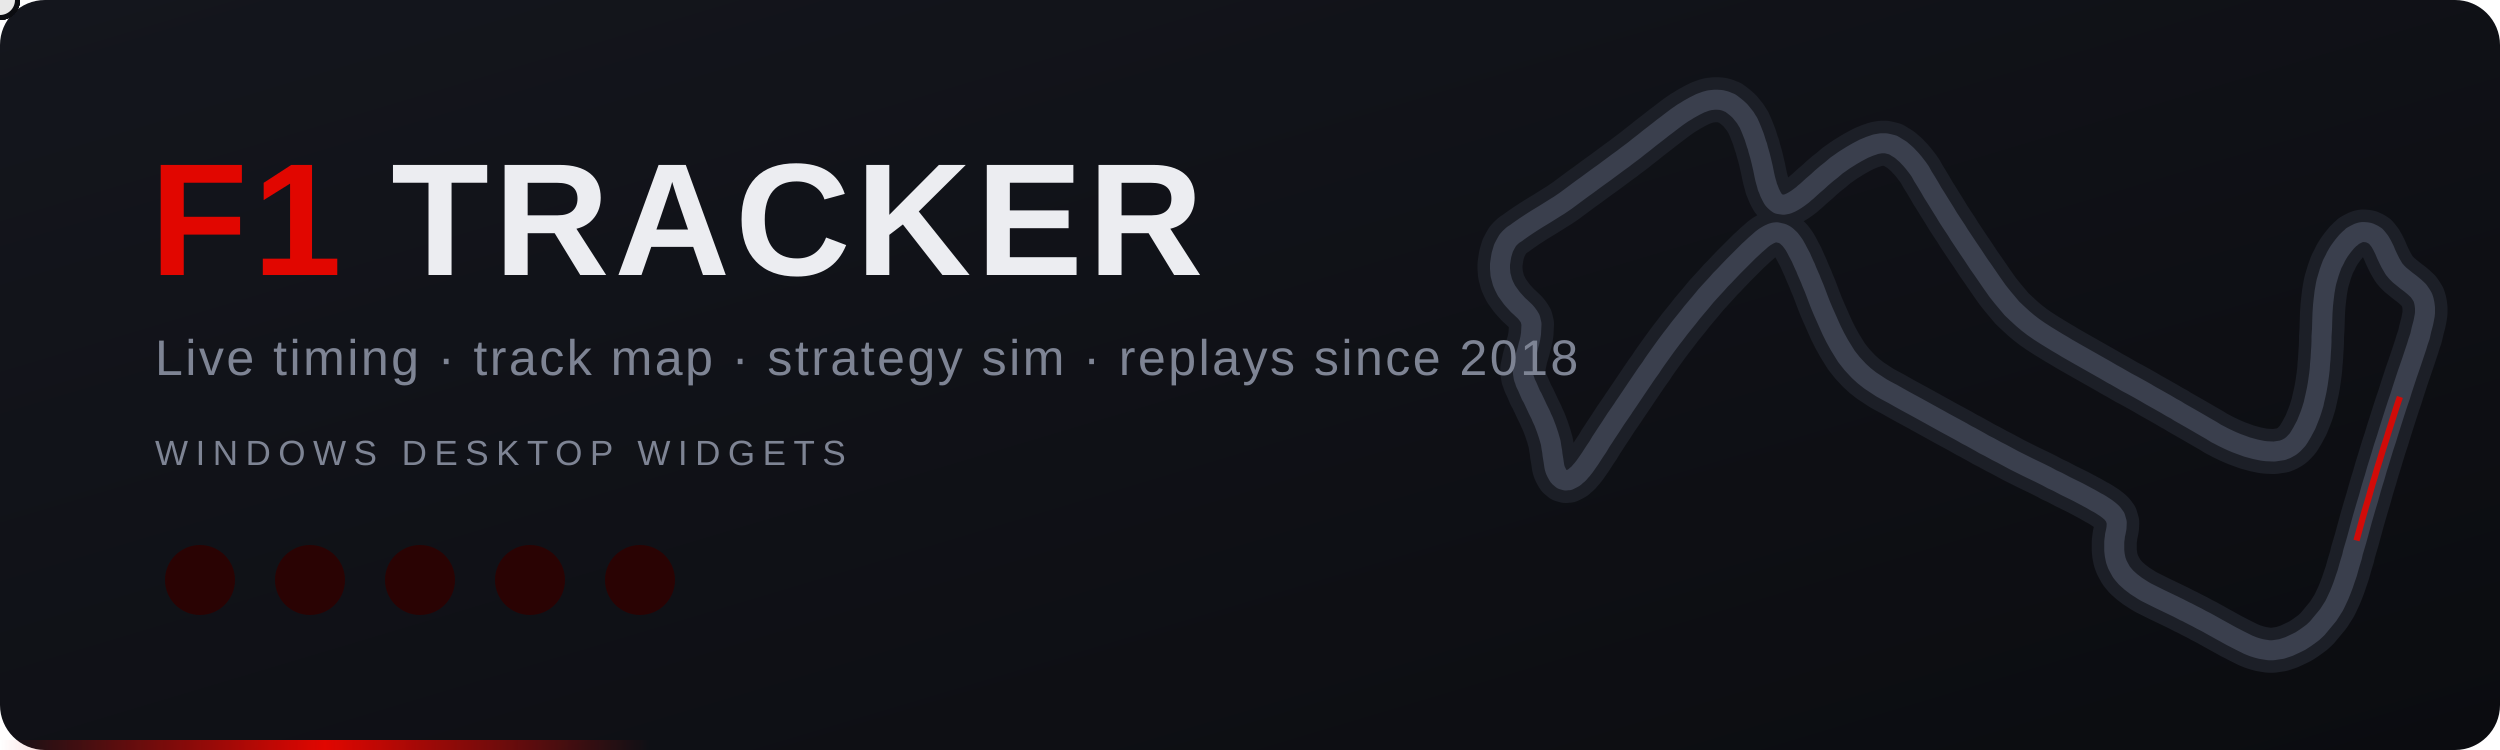
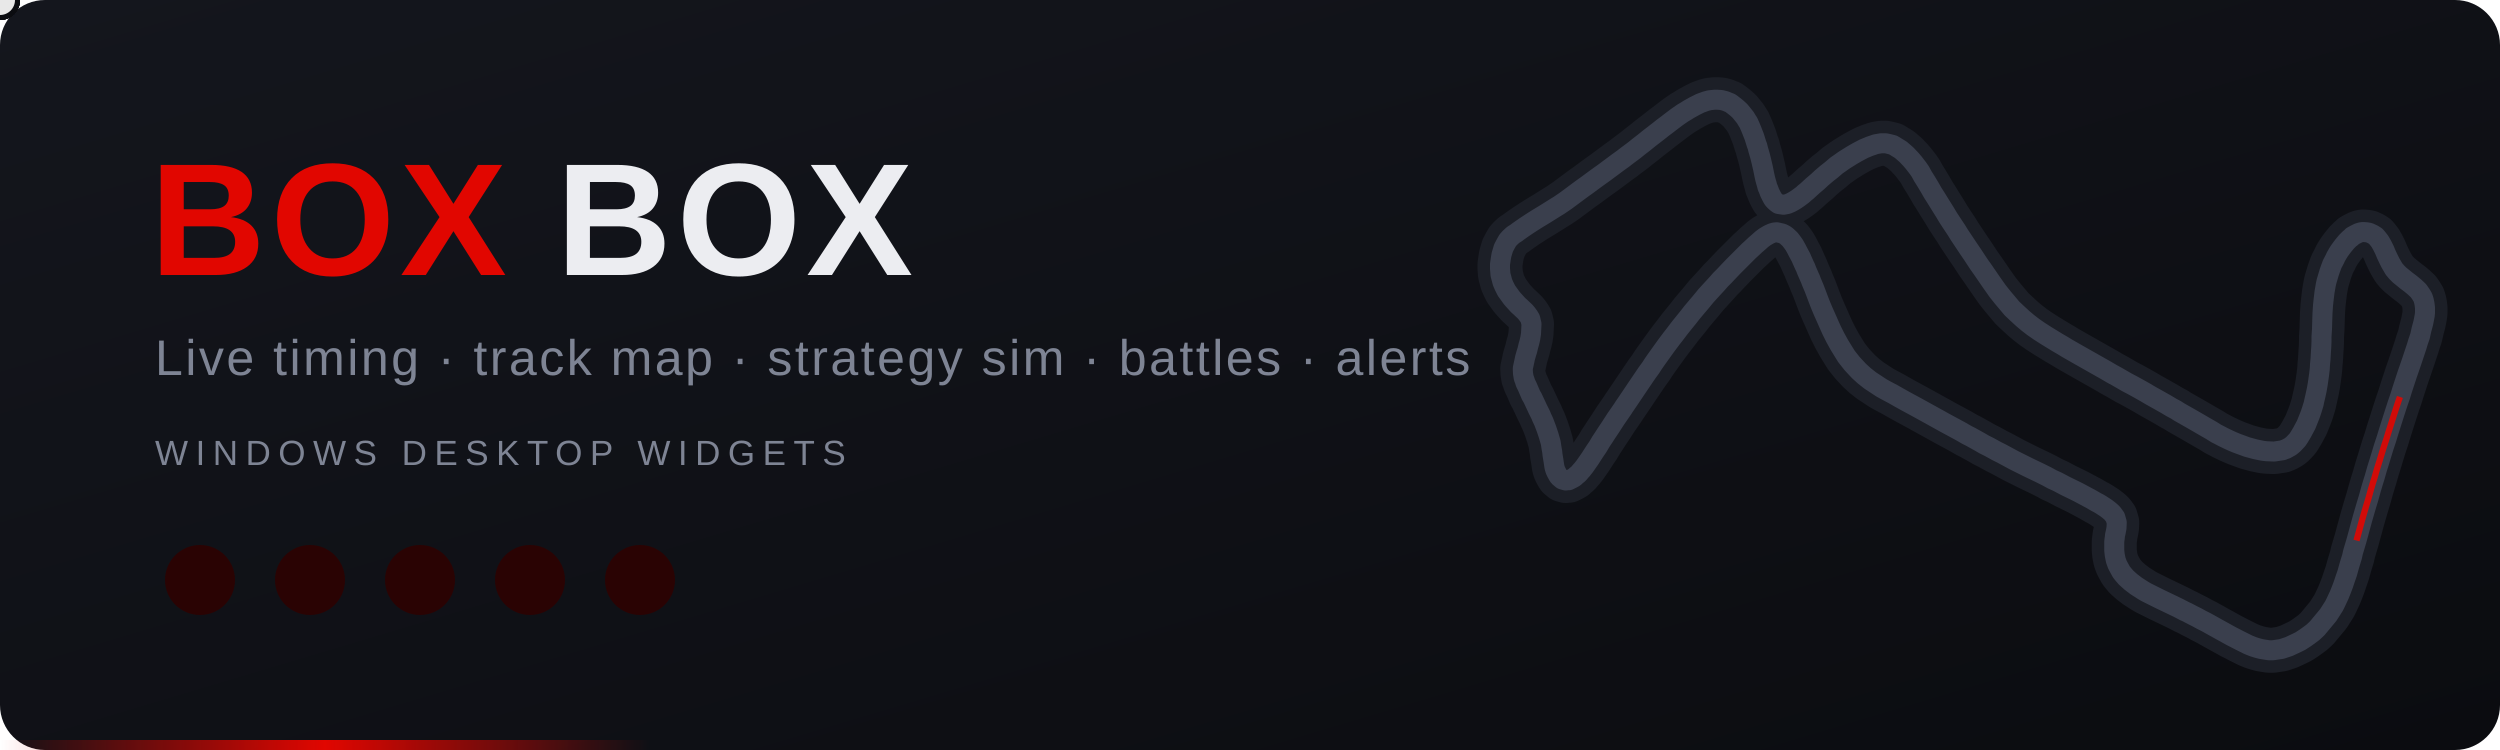
<svg xmlns="http://www.w3.org/2000/svg" viewBox="0 0 1000 300" width="1000" height="300" font-family="Bahnschrift, 'Segoe UI', Arial, sans-serif">
  <defs>
    <linearGradient id="bg" x1="0" y1="0" x2="1" y2="1">
      <stop offset="0" stop-color="#14161D" />
      <stop offset="1" stop-color="#0B0C10" />
    </linearGradient>
    <linearGradient id="sweep" x1="0" x2="1">
      <stop offset="0" stop-color="#E10600" stop-opacity="0" />
      <stop offset=".5" stop-color="#E10600" />
      <stop offset="1" stop-color="#E10600" stop-opacity="0" />
    </linearGradient>
    <path id="track" d="M942.6,216.2 L945.0,207.4 L946.4,202.6 L947.4,199.3 L948.4,195.7 L949.2,193.0 L949.8,191.1 L950.8,187.6 L951.8,184.4 L952.8,181.1 L953.5,178.8 L954.6,175.5 L955.2,173.5 L955.7,171.9 L957.7,165.6 L958.9,161.9 L959.1,161.3 L960.0,158.7 L960.9,155.8 L962.9,149.7 L963.6,147.7 L964.6,144.8 L965.6,141.8 L966.7,138.5 L967.2,136.8 L968.0,134.5 L968.6,131.8 L969.3,129.2 L969.6,127.7 L969.9,126.1 L970.0,125.0 L970.0,123.3 L970.0,123.1 L969.8,121.5 L969.5,120.1 L969.1,118.9 L968.3,117.6 L967.4,116.3 L965.8,114.8 L964.6,113.8 L964.1,113.4 L962.5,112.2 L959.8,110.0 L958.7,108.9 L957.6,107.6 L956.2,105.2 L955.4,103.6 L954.5,101.7 L953.8,100.0 L952.8,98.0 L952.1,96.8 L952.0,96.6 L950.9,95.2 L950.3,94.5 L949.2,93.8 L947.7,93.1 L946.6,92.9 L945.2,92.8 L944.4,92.9 L943.4,93.2 L942.0,93.9 L940.9,94.5 L940.6,94.9 L939.8,95.5 L938.6,96.7 L937.2,98.4 L936.6,99.2 L935.8,100.3 L935.1,101.4 L934.3,102.8 L934.0,103.5 L932.9,105.6 L932.3,107.2 L931.7,108.9 L930.6,112.6 L930.3,114.0 L929.8,116.9 L929.6,118.6 L929.4,120.3 L929.2,122.2 L929.0,125.2 L928.9,128.2 L928.8,131.6 L928.6,134.7 L928.6,136.6 L928.5,139.0 L928.4,140.3 L928.2,143.8 L928.0,145.8 L927.9,147.6 L927.6,150.1 L927.1,153.6 L926.7,155.9 L926.2,158.2 L925.6,160.8 L925.5,161.4 L924.7,164.0 L924.2,165.5 L923.7,166.8 L922.5,169.8 L922.3,170.2 L920.8,173.0 L919.6,175.0 L919.0,175.9 L917.3,177.7 L916.2,178.6 L914.4,179.6 L913.5,179.9 L913.1,180.1 L909.8,180.6 L909.1,180.6 L906.9,180.5 L906.7,180.5 L905.0,180.3 L902.1,179.7 L899.9,179.1 L898.8,178.8 L895.8,177.7 L894.7,177.3 L892.8,176.5 L891.7,176.0 L889.4,174.9 L887.5,173.9 L886.5,173.4 L884.6,172.2 L881.8,170.6 L879.4,169.2 L876.1,167.3 L871.7,164.8 L870.3,163.9 L868.6,163.0 L866.6,161.8 L863.6,160.1 L860.2,158.2 L858.0,156.9 L855.7,155.6 L852.8,154.0 L850.7,152.9 L848.8,151.8 L846.9,150.7 L844.7,149.5 L842.5,148.2 L831.2,141.8 L829.1,140.6 L827.0,139.4 L825.2,138.3 L822.8,136.9 L818.4,134.2 L815.6,132.4 L813.3,130.8 L811.1,129.1 L809.2,127.5 L806.7,125.2 L804.8,123.4 L801.1,119.0 L799.1,116.5 L796.7,113.1 L793.2,108.0 L791.5,105.6 L789.0,101.8 L787.3,99.3 L785.3,96.3 L783.7,93.9 L782.6,92.1 L781.0,89.7 L779.3,87.1 L777.8,84.6 L776.1,81.9 L774.5,79.3 L773.1,77.1 L771.9,75.0 L770.4,72.5 L769.2,70.6 L768.1,68.6 L767.2,67.3 L765.5,65.1 L764.4,63.8 L762.6,61.9 L761.8,61.2 L760.3,59.9 L758.5,58.8 L757.2,58.0 L755.2,57.5 L754.2,57.3 L752.5,57.3 L750.2,57.7 L749.4,58.0 L747.9,58.5 L745.5,59.5 L743.6,60.5 L742.5,61.1 L740.6,62.2 L739.5,62.9 L738.2,63.7 L737.3,64.3 L735.9,65.3 L734.6,66.2 L732.5,68.0 L730.7,69.4 L728.6,71.2 L727.1,72.6 L725.1,74.3 L722.7,76.5 L721.7,77.3 L721.2,77.8 L719.6,79.0 L718.3,79.9 L717.3,80.5 L716.4,81.0 L715.0,81.6 L713.4,81.9 L711.4,81.6 L710.7,81.1 L709.8,80.3 L709.2,79.6 L708.7,78.7 L707.9,77.1 L707.3,75.5 L707.0,74.9 L706.7,73.7 L706.4,72.7 L706.1,71.6 L705.9,70.7 L705.7,69.8 L705.2,67.3 L704.8,65.6 L704.5,64.3 L704.0,62.3 L703.3,59.9 L702.9,58.3 L702.7,57.9 L701.7,54.7 L700.6,51.9 L700.1,50.7 L699.3,48.9 L699.0,48.5 L698.1,47.0 L696.4,44.9 L695.9,44.3 L694.8,43.3 L693.7,42.4 L692.1,41.2 L691.3,40.9 L690.1,40.4 L688.5,40.0 L687.1,39.9 L685.7,39.9 L683.8,40.1 L682.3,40.5 L680.1,41.3 L677.9,42.4 L675.4,43.8 L674.3,44.5 L673.1,45.2 L670.8,46.8 L668.8,48.3 L666.2,50.3 L665.5,50.8 L663.1,52.7 L659.6,55.4 L657.5,57.1 L655.3,58.8 L653.7,60.1 L651.0,62.1 L649.2,63.5 L647.1,65.0 L645.5,66.2 L643.2,67.9 L641.6,69.1 L639.9,70.3 L637.7,71.9 L635.0,73.9 L632.9,75.4 L630.6,77.1 L626.3,80.3 L623.5,82.2 L622.5,82.8 L618.2,85.5 L614.9,87.5 L613.0,88.7 L610.7,90.2 L608.8,91.5 L607.1,92.7 L606.6,93.1 L605.2,94.0 L604.0,95.1 L603.1,96.1 L602.3,97.5 L601.4,99.2 L600.6,101.9 L600.4,103.0 L600.0,105.7 L600.0,107.4 L600.2,109.9 L600.5,111.0 L601.0,112.9 L601.6,114.3 L602.1,115.3 L602.6,116.3 L604.7,119.2 L605.3,119.9 L607.3,122.1 L608.1,122.8 L610.0,124.6 L610.7,125.4 L611.5,126.5 L612.1,127.5 L612.6,129.6 L612.4,133.5 L612.1,135.4 L611.7,137.1 L611.4,138.1 L610.9,140.2 L610.6,141.1 L610.0,143.2 L609.8,144.2 L609.1,147.4 L609.2,149.4 L609.5,151.2 L609.8,151.9 L610.2,153.2 L610.9,154.6 L611.8,156.7 L612.4,158.1 L613.0,159.1 L614.5,162.3 L615.1,163.6 L616.3,166.0 L616.7,167.0 L617.5,168.7 L618.6,171.6 L619.5,174.3 L620.3,177.1 L620.6,179.1 L620.9,180.8 L621.0,181.9 L621.4,184.3 L621.6,185.7 L621.8,186.9 L622.1,187.9 L622.3,188.4 L622.7,189.2 L623.2,190.1 L623.6,190.7 L624.3,191.3 L624.9,191.8 L626.3,192.2 L626.9,192.1 L627.5,192.1 L628.1,191.8 L628.9,191.4 L629.8,190.9 L630.3,190.4 L631.4,189.5 L632.5,188.2 L632.8,187.9 L633.9,186.5 L635.3,184.5 L636.2,183.2 L636.7,182.4 L638.2,180.1 L639.1,178.8 L640.4,176.6 L641.4,175.1 L642.5,173.4 L643.7,171.6 L644.3,170.7 L646.3,167.6 L648.1,165.0 L649.2,163.4 L649.5,162.9 L650.8,161.0 L653.5,157.0 L654.3,155.8 L658.7,149.3 L660.3,147.1 L661.4,145.4 L662.3,144.1 L664.3,141.3 L666.6,138.1 L668.7,135.3 L669.8,133.9 L672.0,131.0 L675.4,126.8 L676.8,125.0 L678.9,122.5 L680.1,121.1 L682.4,118.3 L684.4,116.1 L686.8,113.5 L688.2,111.9 L689.7,110.4 L691.3,108.7 L693.4,106.5 L695.7,104.2 L698.1,101.8 L699.5,100.4 L700.6,99.4 L702.2,97.9 L703.7,96.6 L704.7,95.7 L705.9,94.8 L707.4,93.9 L708.7,93.3 L709.7,93.0 L710.7,92.9 L712.9,93.4 L713.9,93.9 L714.6,94.4 L716.0,95.7 L716.7,96.6 L717.7,98.0 L718.6,99.6 L719.0,100.4 L719.8,101.9 L720.5,103.2 L720.6,103.5 L721.8,106.2 L722.2,107.0 L722.7,108.3 L723.7,110.6 L724.2,111.7 L724.6,112.8 L725.7,115.4 L726.5,117.5 L727.4,119.9 L728.3,122.2 L729.4,124.8 L730.3,126.8 L731.8,130.2 L732.7,132.2 L733.3,133.4 L734.1,135.0 L735.7,137.9 L737.6,141.0 L738.6,142.6 L740.9,145.5 L743.6,148.4 L745.8,150.4 L748.1,152.2 L752.5,155.1 L754.1,156.0 L757.3,157.7 L759.4,158.9 L761.9,160.3 L766.7,162.9 L771.6,165.6 L774.3,167.1 L775.4,167.7 L777.9,169.1 L780.5,170.5 L784.2,172.5 L786.8,174.0 L788.2,174.7 L791.8,176.7 L793.7,177.8 L795.7,178.8 L798.6,180.4 L800.6,181.4 L805.6,184.1 L808.4,185.5 L811.2,186.9 L813.7,188.1 L816.0,189.2 L818.8,190.6 L820.8,191.7 L823.0,192.7 L826.2,194.4 L829.9,196.2 L831.5,197.0 L835.6,199.2 L836.0,199.4 L838.6,200.9 L839.4,201.3 L840.4,201.9 L842.4,203.2 L843.7,204.2 L844.4,204.8 L845.0,205.4 L846.1,206.9 L846.7,209.0 L846.6,211.2 L846.3,212.8 L846.0,214.1 L845.9,215.2 L845.8,215.8 L845.7,216.8 L845.7,217.8 L845.7,220.2 L845.9,222.0 L846.3,224.0 L846.9,225.7 L847.3,226.5 L848.5,228.7 L849.2,229.6 L850.4,231.0 L851.5,232.0 L852.4,232.8 L854.5,234.4 L855.9,235.3 L857.3,236.2 L858.5,236.9 L860.1,237.7 L862.5,238.9 L863.7,239.5 L866.0,240.6 L868.3,241.7 L871.6,243.3 L873.9,244.5 L874.8,244.9 L876.9,246.0 L878.7,246.9 L880.7,248.0 L882.5,248.9 L885.9,250.8 L889.7,252.9 L892.4,254.4 L896.1,256.3 L899.3,257.9 L901.3,258.7 L902.9,259.2 L904.4,259.6 L907.5,260.1 L909.2,260.1 L911.2,259.8 L912.6,259.6 L915.6,258.6 L918.8,257.1 L920.2,256.4 L922.2,255.1 L924.0,253.8 L925.2,252.9 L926.9,251.3 L931.3,246.0 L933.6,242.4 L934.3,241.0 L935.7,238.0 L936.5,236.0 L937.3,233.9 L938.0,231.8 L938.9,229.2 L939.7,226.3 L940.8,222.7 L941.2,220.9 Z" />
  </defs>
  <rect width="1000" height="300" rx="18" fill="url(#bg)" />
  <rect x="0" y="296" width="260" height="4" fill="url(#sweep)">
    <animate attributeName="x" from="-260" to="1000" dur="3s" repeatCount="indefinite" />
  </rect>
  <use href="#track" fill="none" stroke="#1C1F27" stroke-width="18" stroke-linejoin="round" />
  <use href="#track" fill="none" stroke="#3A3F4D" stroke-width="8" stroke-linejoin="round" />
  <use href="#track" fill="none" stroke="#E10600" stroke-width="2.5" stroke-linejoin="round" stroke-dasharray="60 1400" opacity=".9">
    <animate attributeName="stroke-dashoffset" from="1460" to="0" dur="4.5s" repeatCount="indefinite" />
  </use>
  <circle r="7" fill="#E10600" stroke="#0B0C10" stroke-width="2">
    <animateMotion dur="9s" repeatCount="indefinite" begin="-0.00s" rotate="auto">
      <mpath href="#track" />
    </animateMotion>
  </circle>
  <circle r="7" fill="#FF8000" stroke="#0B0C10" stroke-width="2">
    <animateMotion dur="9s" repeatCount="indefinite" begin="-0.45s" rotate="auto">
      <mpath href="#track" />
    </animateMotion>
  </circle>
  <circle r="7" fill="#3671C6" stroke="#0B0C10" stroke-width="2">
    <animateMotion dur="9s" repeatCount="indefinite" begin="-1.08s" rotate="auto">
      <mpath href="#track" />
    </animateMotion>
  </circle>
  <circle r="7" fill="#27F4D2" stroke="#0B0C10" stroke-width="2">
    <animateMotion dur="9s" repeatCount="indefinite" begin="-1.89s" rotate="auto">
      <mpath href="#track" />
    </animateMotion>
  </circle>
  <circle r="7" fill="#229971" stroke="#0B0C10" stroke-width="2">
    <animateMotion dur="9s" repeatCount="indefinite" begin="-2.97s" rotate="auto">
      <mpath href="#track" />
    </animateMotion>
  </circle>
  <circle r="7" fill="#E8E8E8" stroke="#0B0C10" stroke-width="2">
    <animateMotion dur="9s" repeatCount="indefinite" begin="-4.50s" rotate="auto">
      <mpath href="#track" />
    </animateMotion>
  </circle>
  <text x="60" y="110" fill="#ECEDF1" font-size="64" font-weight="700" letter-spacing="2">
-     <tspan fill="#E10600">F1</tspan> TRACKER</text>
-   <text x="62" y="150" fill="#7E8494" font-size="20" letter-spacing="1">Live timing · track map · strategy sim · replays since 2018</text>
+     <tspan fill="#E10600">BOX</tspan> BOX</text>
+   <text x="62" y="150" fill="#7E8494" font-size="20" letter-spacing="1">Live timing · track map · strategy sim · battles · alerts</text>
  <text x="62" y="186" fill="#7E8494" font-size="14" letter-spacing="3">WINDOWS DESKTOP WIDGETS</text>
  <circle cx="80" cy="232" r="14" fill="#2A0303">
    <animate attributeName="fill" dur="6s" repeatCount="indefinite" keyTimes="0;0.1;0.62;1" values="#2A0303;#FF1E1E;#2A0303;#2A0303" calcMode="discrete" />
  </circle>
  <circle cx="124" cy="232" r="14" fill="#2A0303">
    <animate attributeName="fill" dur="6s" repeatCount="indefinite" keyTimes="0;0.2;0.62;1" values="#2A0303;#FF1E1E;#2A0303;#2A0303" calcMode="discrete" />
  </circle>
  <circle cx="168" cy="232" r="14" fill="#2A0303">
    <animate attributeName="fill" dur="6s" repeatCount="indefinite" keyTimes="0;0.3;0.62;1" values="#2A0303;#FF1E1E;#2A0303;#2A0303" calcMode="discrete" />
  </circle>
  <circle cx="212" cy="232" r="14" fill="#2A0303">
    <animate attributeName="fill" dur="6s" repeatCount="indefinite" keyTimes="0;0.4;0.62;1" values="#2A0303;#FF1E1E;#2A0303;#2A0303" calcMode="discrete" />
  </circle>
  <circle cx="256" cy="232" r="14" fill="#2A0303">
    <animate attributeName="fill" dur="6s" repeatCount="indefinite" keyTimes="0;0.5;0.62;1" values="#2A0303;#FF1E1E;#2A0303;#2A0303" calcMode="discrete" />
  </circle>
  <text x="300" y="238" fill="#3DDC84" font-size="16" letter-spacing="2" opacity="0">LIGHTS OUT
  <animate attributeName="opacity" dur="6s" repeatCount="indefinite" keyTimes="0;0.62;0.95;1" values="0;1;0;0" calcMode="discrete" />
  </text>
</svg>
